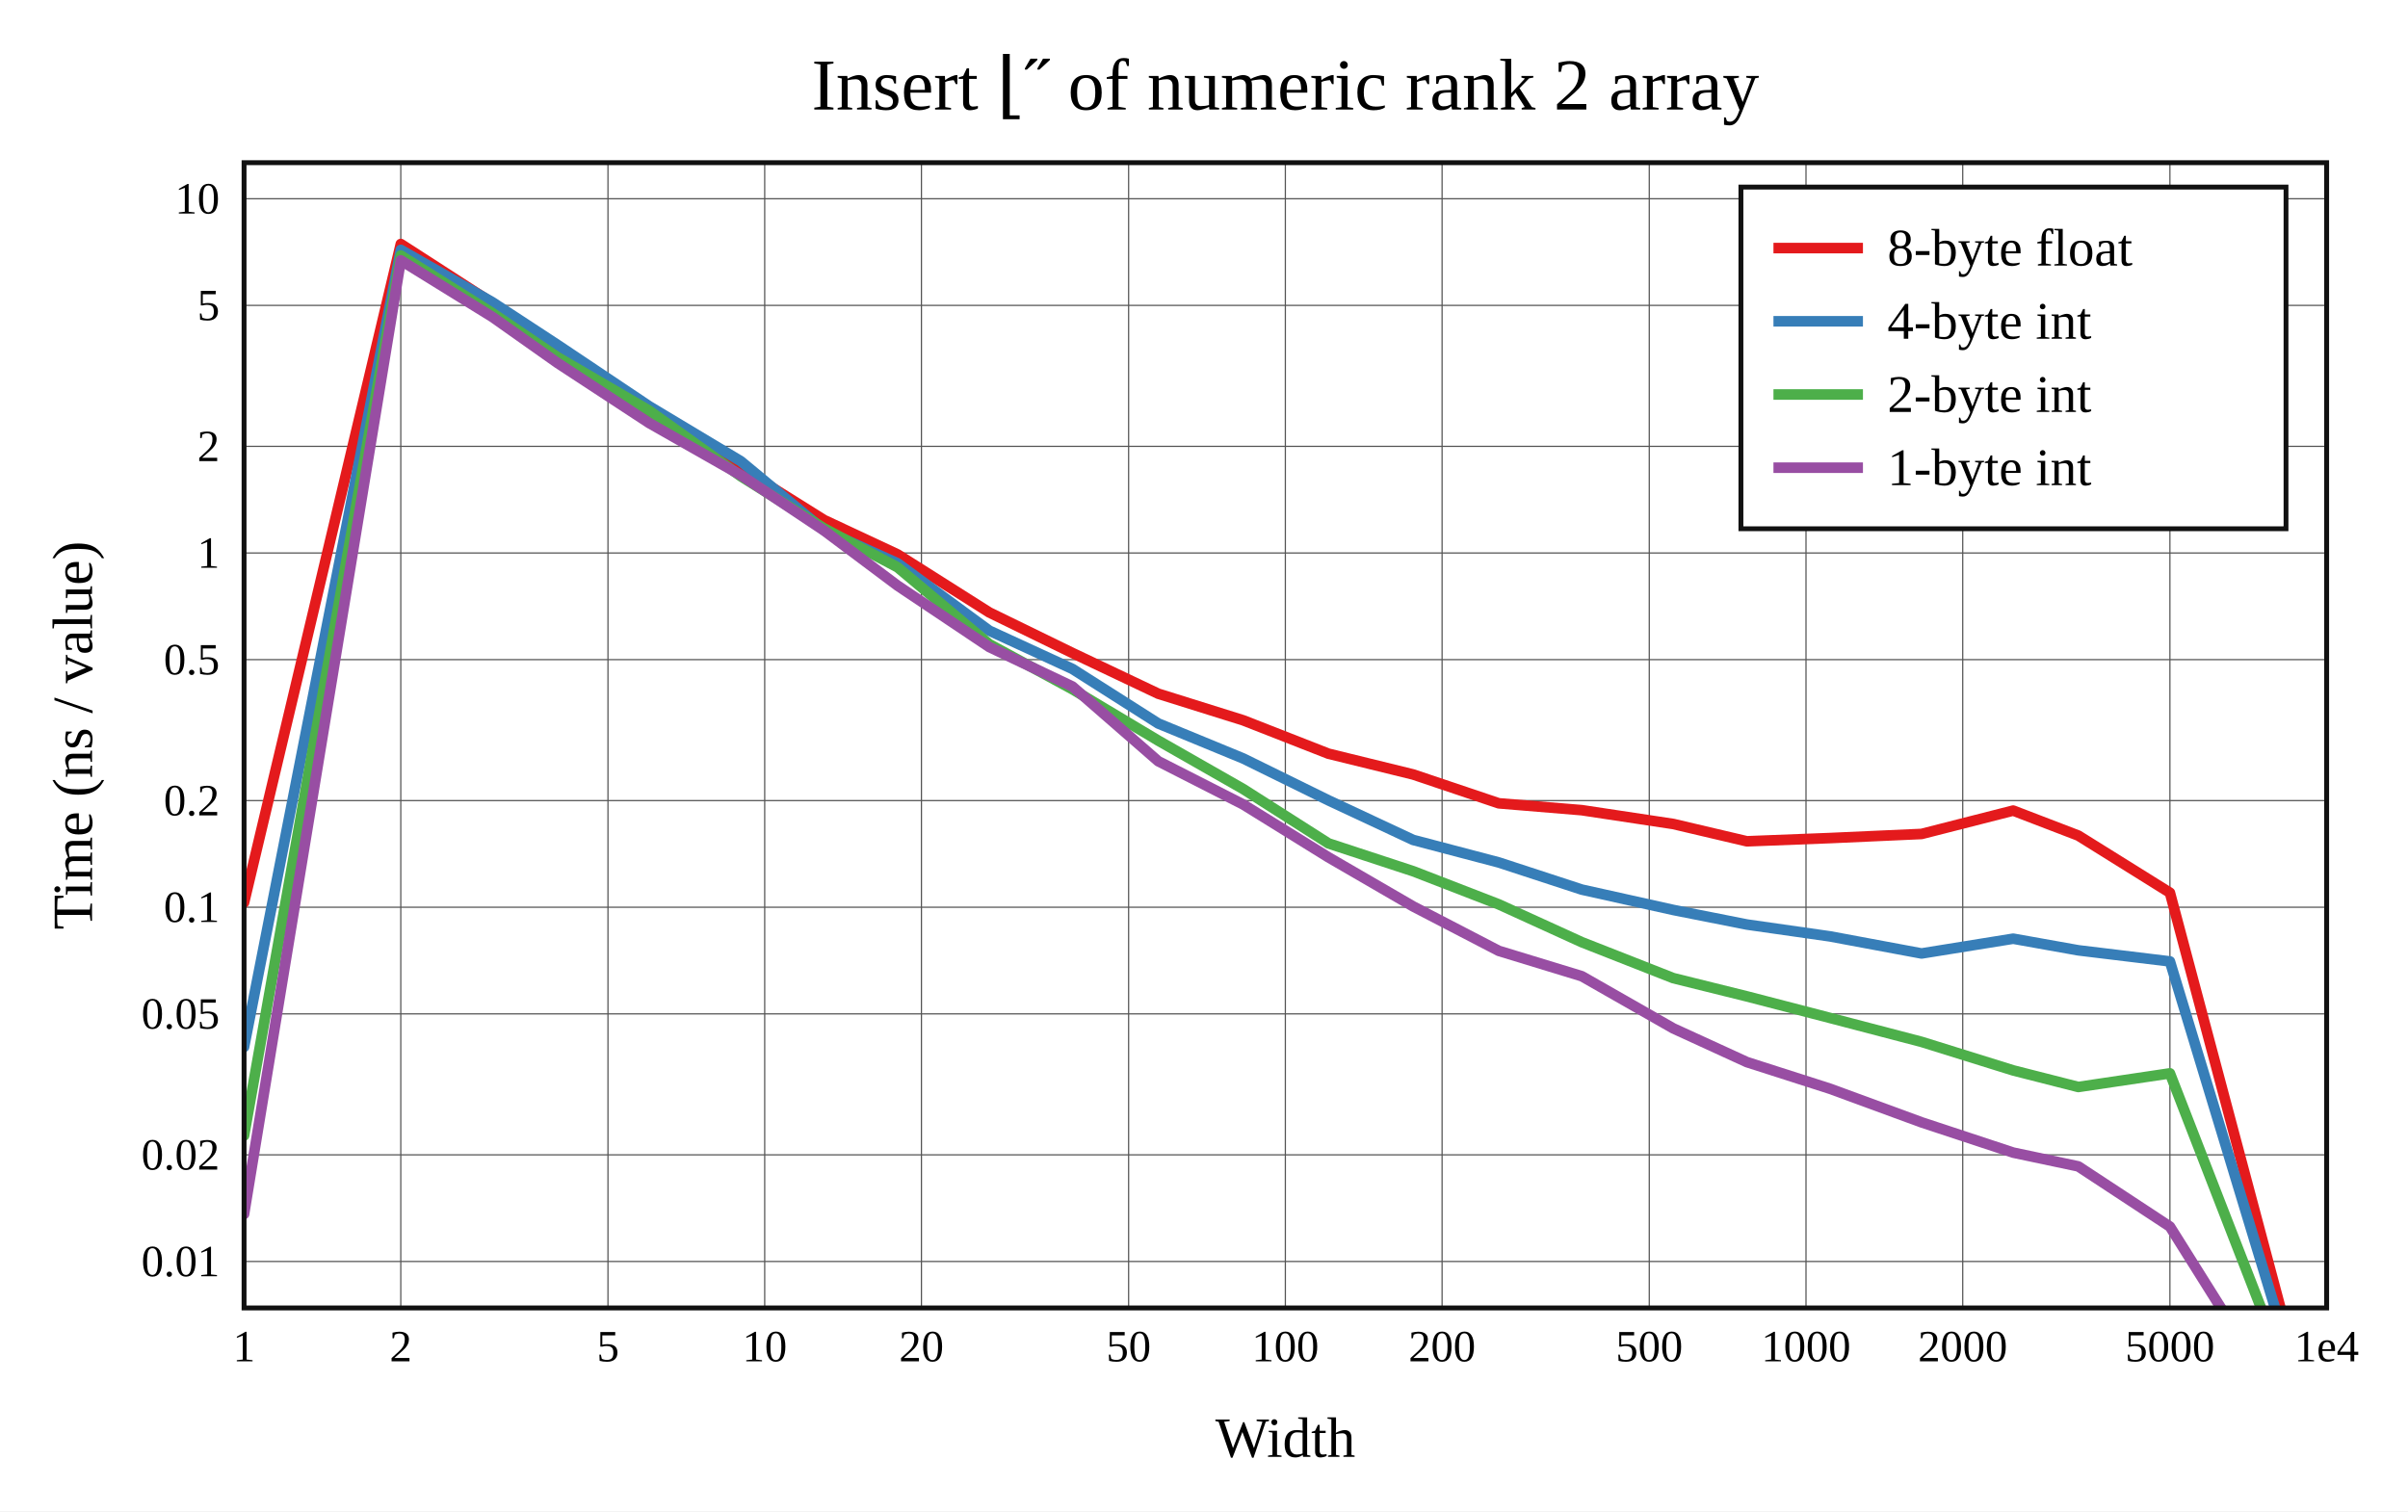
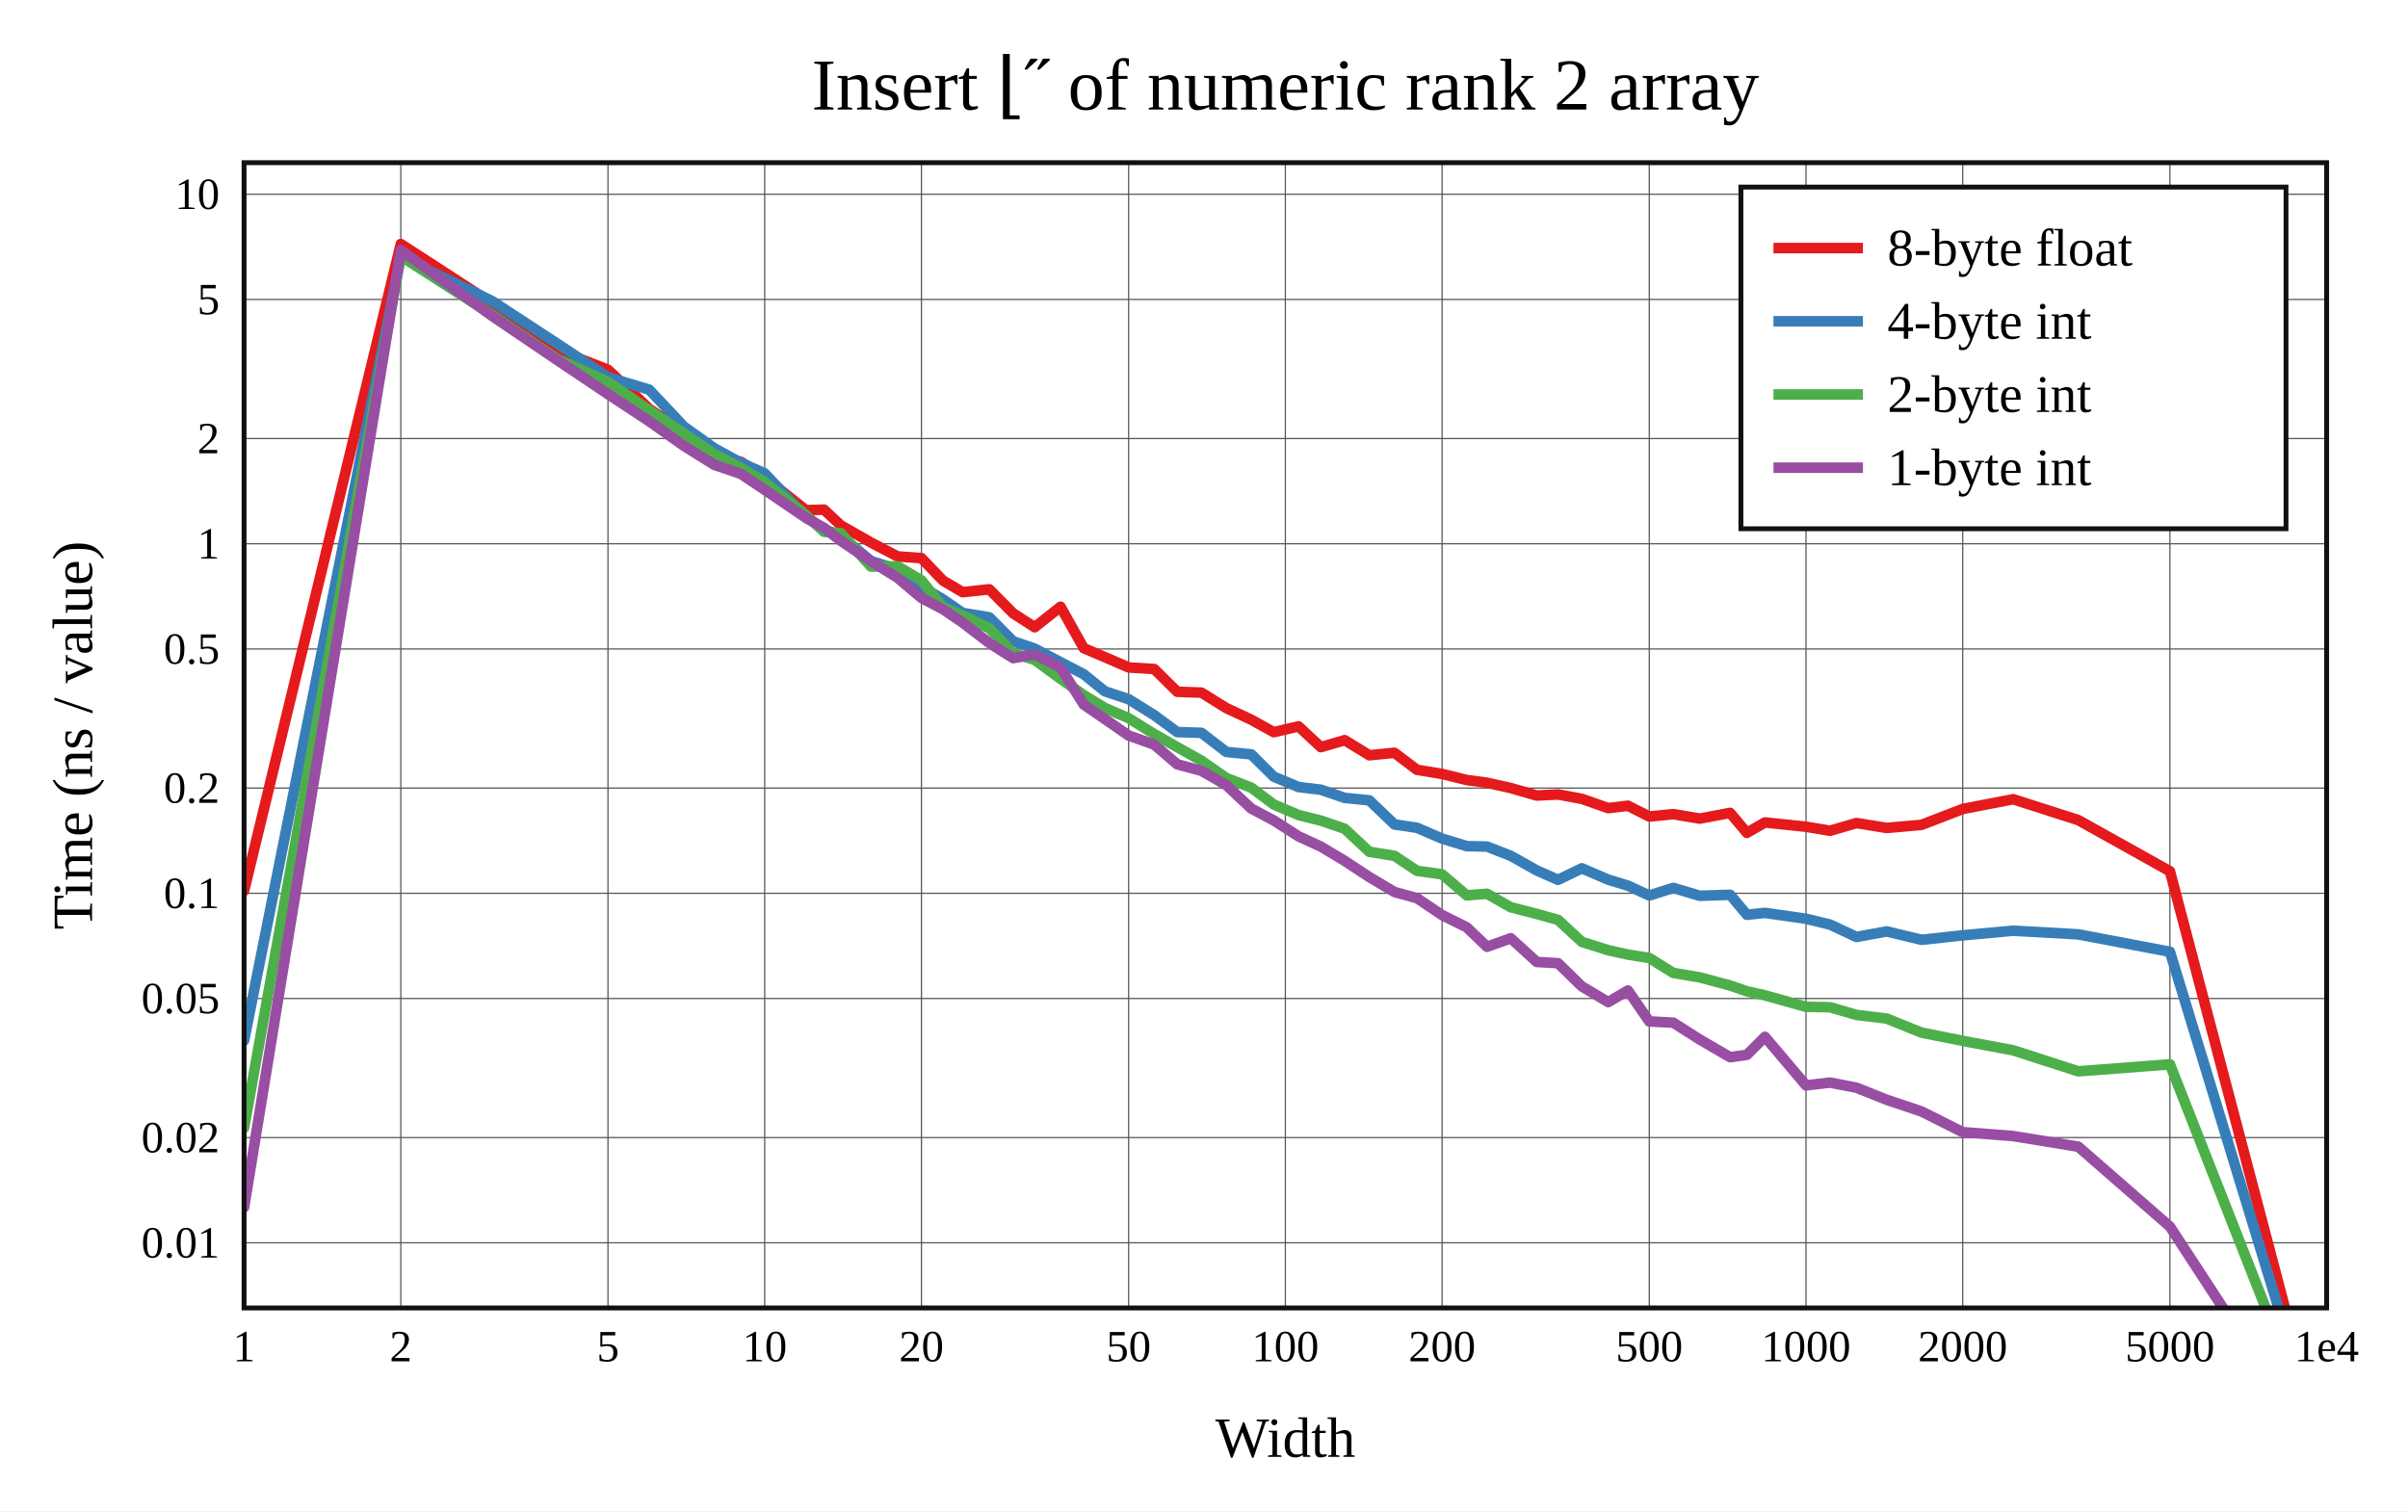
<svg xmlns="http://www.w3.org/2000/svg" viewBox="-60 -40 592 371.6" height="557.4" width="888">
  <g stroke-width="2.6" font-size="14px" text-anchor="middle">
    <defs>
      <clipPath id="clip">
        <rect x="0" y="0" width="512" height="281.6" />
      </clipPath>
    </defs>
    <rect fill="white" x="-60" y="-40" width="592" height="371.6" />
    <text dy="0.33em" font-size="18px" x="256" y="-19">Insert ⌊˝ of numeric rank 2 array</text>
    <text dy="0.33em" x="256" y="313.6">Width</text>
    <text dy="0.33em" transform="rotate(-90)" x="-140.8" y="-42">Time (ns / value)</text>
    <g stroke-width="0.3" stroke="#555">
      <path d="M38.532 0v281.6" />
      <path d="M89.468 0v281.6" />
      <path d="M128 0v281.6" />
      <path d="M166.532 0v281.6" />
      <path d="M217.468 0v281.6" />
      <path d="M256 0v281.6" />
      <path d="M294.532 0v281.6" />
      <path d="M345.468 0v281.6" />
      <path d="M384 0v281.6" />
      <path d="M422.532 0v281.6" />
      <path d="M473.468 0v281.6" />
-       <path d="M0 270.177h512" />
-       <path d="M0 243.956h512" />
-       <path d="M0 209.295h512" />
-       <path d="M0 183.074h512" />
-       <path d="M0 156.853h512" />
-       <path d="M0 122.192h512" />
-       <path d="M0 95.971h512" />
-       <path d="M0 69.75h512" />
-       <path d="M0 35.089h512" />
-       <path d="M0 8.868h512" />
+       <path d="M0 265.582h512" />
+       <path d="M0 239.712h512" />
+       <path d="M0 205.513h512" />
+       <path d="M0 179.643h512" />
+       <path d="M0 153.772h512" />
+       <path d="M0 119.573h512" />
+       <path d="M0 93.703h512" />
+       <path d="M0 67.832h512" />
+       <path d="M0 33.633h512" />
+       <path d="M0 7.763h512" />
    </g>
    <g font-size="11px">
      <text dy="0.33em" x="0" y="291.1">1</text>
      <text dy="0.33em" x="38.532" y="291.1">2</text>
      <text dy="0.33em" x="89.468" y="291.1">5</text>
      <text dy="0.33em" x="128" y="291.1">10</text>
      <text dy="0.33em" x="166.532" y="291.1">20</text>
      <text dy="0.33em" x="217.468" y="291.1">50</text>
      <text dy="0.33em" x="256" y="291.1">100</text>
      <text dy="0.33em" x="294.532" y="291.1">200</text>
      <text dy="0.33em" x="345.468" y="291.1">500</text>
      <text dy="0.33em" x="384" y="291.1">1000</text>
      <text dy="0.33em" x="422.532" y="291.1">2000</text>
      <text dy="0.33em" x="473.468" y="291.1">5000</text>
      <text dy="0.33em" x="512" y="291.1">1e4</text>
      <g text-anchor="end">
-         <text dy="0.33em" x="-6" y="270.177">0.01</text>
-         <text dy="0.33em" x="-6" y="243.956">0.02</text>
-         <text dy="0.33em" x="-6" y="209.295">0.05</text>
-         <text dy="0.33em" x="-6" y="183.074">0.1</text>
-         <text dy="0.33em" x="-6" y="156.853">0.2</text>
-         <text dy="0.33em" x="-6" y="122.192">0.5</text>
-         <text dy="0.33em" x="-6" y="95.971">1</text>
-         <text dy="0.33em" x="-6" y="69.75">2</text>
-         <text dy="0.33em" x="-6" y="35.089">5</text>
-         <text dy="0.33em" x="-6" y="8.868">10</text>
+         <text dy="0.33em" x="-6" y="265.582">0.01</text>
+         <text dy="0.33em" x="-6" y="239.712">0.02</text>
+         <text dy="0.33em" x="-6" y="205.513">0.05</text>
+         <text dy="0.33em" x="-6" y="179.643">0.1</text>
+         <text dy="0.33em" x="-6" y="153.772">0.2</text>
+         <text dy="0.33em" x="-6" y="119.573">0.5</text>
+         <text dy="0.33em" x="-6" y="93.703">1</text>
+         <text dy="0.33em" x="-6" y="67.832">2</text>
+         <text dy="0.33em" x="-6" y="33.633">5</text>
+         <text dy="0.33em" x="-6" y="7.763">10</text>
      </g>
    </g>
    <rect stroke-width="1.2" stroke="#111" fill="white" transform="translate(368,6)" x="0" y="0" width="134" height="84" />
    <g clip-path="url(#clip)" fill="none" stroke-linecap="round" stroke-linejoin="round">
-       <path stroke="#e41a1c" d="M0 181.941L38.532 20L61.072 34.547L77.064 46.607L99.603 61.431L122.143 75.066L142.585 87.858L160.675 96.32L183.215 110.588L203.656 120.56L224.752 130.571L245.642 137.115L266.597 145.322L287.426 150.432L308.471 157.52L328.88 159.209L351.37 162.605L369.471 166.861L389.901 166.067L412.408 165.056L434.936 159.311L450.94 165.454L473.468 179.501L512 324.241" />
-       <path stroke="#377eb8" d="M0 217.439L38.532 21.442L61.072 34.326L77.064 44.8L99.603 59.887L122.143 73.422L142.585 90.357L160.675 98.509L183.215 115.068L203.656 124.482L224.752 137.893L245.642 146.497L266.597 156.795L287.426 166.529L308.471 172.063L328.88 178.738L351.37 183.744L369.471 187.326L389.901 190.244L412.408 194.44L434.936 190.811L450.94 193.668L473.468 196.396L512 323.46" />
-       <path stroke="#4daf4a" d="M0 239.225L38.532 22.831L61.072 36.986L77.064 47.825L99.603 60.977L122.143 77.109L142.585 89.916L160.675 99.494L183.215 118.382L203.656 129.481L224.752 142.101L245.642 154.012L266.597 167.376L287.426 174.219L308.471 182.366L328.88 191.669L351.37 200.507L369.471 204.994L389.901 210.296L412.408 216.179L434.936 223.195L450.94 227.271L473.468 223.918L512 323.136" />
-       <path stroke="#984ea3" d="M0 258.532L38.532 24.02L61.072 37.948L77.064 49.248L99.603 64.02L122.143 76.839L142.585 90.452L160.675 104.004L183.215 119.096L203.656 128.8L224.752 147.168L245.642 157.811L266.597 170.798L287.426 182.878L308.471 193.801L328.88 200.034L351.37 212.862L369.471 221.157L389.901 227.707L412.408 235.966L434.936 243.408L450.94 246.793L473.468 261.6L512 322.999" />
+       <path stroke="#e41a1c" d="M0 179.051L38.532 20L61.072 34.627L77.064 46.074L89.468 50.907L99.603 60.515L108.173 66.395L115.596 71.866L122.143 73.548L128 77.392L138.135 85.438L142.585 85.316L146.704 89.169L154.127 93.398L160.675 96.817L166.532 97.239L171.83 102.754L176.667 105.606L183.215 104.904L189.072 110.803L194.37 114.23L200.73 109.193L206.436 119.371L211.611 121.578L217.468 124.119L223.768 124.505L229.426 130.093L235.373 130.305L241.471 134.101L247.616 136.964L253.149 140.023L259.239 138.603L264.728 143.706L270.585 141.994L276.655 145.709L282.818 145.094L288.365 149.287L294.532 150.296L300.583 151.792L305.586 152.465L311.42 153.772L317.808 155.608L323.04 155.349L328.88 156.423L335.377 158.698L340.225 158.122L345.468 160.767L351.37 160.188L357.873 161.28L365.351 159.879L369.471 164.778L373.909 162.232L384 163.28L389.901 164.269L396.404 162.377L403.844 163.579L412.408 162.82L422.532 158.914L434.936 156.519L450.94 161.646L473.468 174.224L512 320.533" />
+       <path stroke="#377eb8" d="M0 215.871L38.532 23.142L61.072 34.081L77.064 44.55L89.468 52.764L99.603 55.808L108.173 64.924L115.596 70.209L122.143 73.812L128 76.388L138.135 87.17L142.585 90.158L146.704 91.708L154.127 97.966L160.675 100.001L166.532 104.226L171.83 107.365L176.667 110.711L183.215 111.785L189.072 117.669L194.37 119.487L200.73 122.821L206.436 125.792L211.611 129.978L217.468 131.92L223.768 135.845L229.426 140.005L235.373 140.187L241.471 144.886L247.616 145.487L253.149 150.973L259.239 153.515L264.728 154.175L270.585 156.195L276.655 156.803L282.818 162.712L288.365 163.546L294.532 166.2L300.583 168.049L305.586 168.158L311.42 170.44L317.808 174.027L323.04 176.337L328.88 173.506L335.377 176.296L340.225 177.769L345.468 180.187L351.37 178.321L357.873 180.258L365.351 180.015L369.471 184.93L373.909 184.464L384 185.909L389.901 187.336L396.404 190.382L403.844 189.017L412.408 191.086L422.532 189.986L434.936 188.842L450.94 189.747L473.468 194.021L512 320.468" />
+       <path stroke="#4daf4a" d="M0 237.33L38.532 22.974L61.072 37.454L77.064 48.305L89.468 53.922L99.603 60.841L108.173 66.633L115.596 71.671L122.143 75.097L128 78.541L138.135 86.62L142.585 90.763L146.704 91.112L154.127 99.315L160.675 99.248L166.532 102.682L171.83 109.315L176.667 111.372L183.215 114.493L189.072 120.592L194.37 122.255L200.73 126.901L206.436 130.924L211.611 134.063L217.468 136.592L223.768 140.49L229.426 143.716L235.373 147.041L241.471 151.292L247.616 153.67L253.149 157.81L259.239 160.403L264.728 161.772L270.585 163.782L276.655 169.447L282.818 170.441L288.365 174.121L294.532 174.979L300.583 180.144L305.586 179.766L311.42 183.079L317.808 184.719L323.04 186.187L328.88 191.589L335.377 193.647L340.225 194.716L345.468 195.558L351.37 199.231L357.873 200.317L365.351 202.324L369.471 203.747L373.909 204.74L384 207.564L389.901 207.666L396.404 209.553L403.844 210.448L412.408 213.908L422.532 215.934L434.936 218.257L450.94 223.423L473.468 221.702L512 319.712" />
+       <path stroke="#984ea3" d="M0 256.894L38.532 21.51L61.072 37.747L77.064 48.574L89.468 56.903L99.603 63.58L108.173 69.659L115.596 74.293L122.143 76.522L128 80.439L138.135 87.326L142.585 89.794L146.704 92.972L154.127 98.002L160.675 102.069L166.532 107.021L171.83 109.809L176.667 113.088L183.215 118.114L189.072 121.825L194.37 120.914L200.73 124.147L206.436 133.243L211.611 136.79L217.468 140.849L223.768 143.102L229.426 147.931L235.373 149.537L241.471 153.039L247.616 158.809L253.149 161.738L259.239 165.638L264.728 168.163L270.585 171.673L276.655 175.659L282.818 179.323L288.365 180.856L294.532 185.001L300.583 188.002L305.586 192.795L311.42 190.701L317.808 196.527L323.04 196.838L328.88 202.537L335.377 206.394L340.225 203.55L345.468 211.147L351.37 211.46L357.873 215.595L365.351 219.949L369.471 219.362L373.909 214.943L384 226.875L389.901 226.194L396.404 227.451L403.844 230.419L412.408 233.296L422.532 238.379L434.936 239.339L450.94 241.951L473.468 261.6L512 320.647" />
    </g>
    <rect stroke-width="1.2" stroke="#111" fill="none" x="0" y="0" width="512" height="281.6" />
    <g transform="translate(368,6)" text-anchor="start" font-size="13px">
      <rect fill="white" opacity="0.6" x="0.65" y="0.65" width="132.7" height="82.7" />
      <path stroke="#e41a1c" d="M8 15h22" />
      <path stroke="#377eb8" d="M8 33h22" />
      <path stroke="#4daf4a" d="M8 51h22" />
      <path stroke="#984ea3" d="M8 69h22" />
      <text dy="0.33em" x="36" y="15">8-byte float</text>
      <text dy="0.33em" x="36" y="33">4-byte int</text>
      <text dy="0.33em" x="36" y="51">2-byte int</text>
      <text dy="0.33em" x="36" y="69">1-byte int</text>
    </g>
  </g>
</svg>
